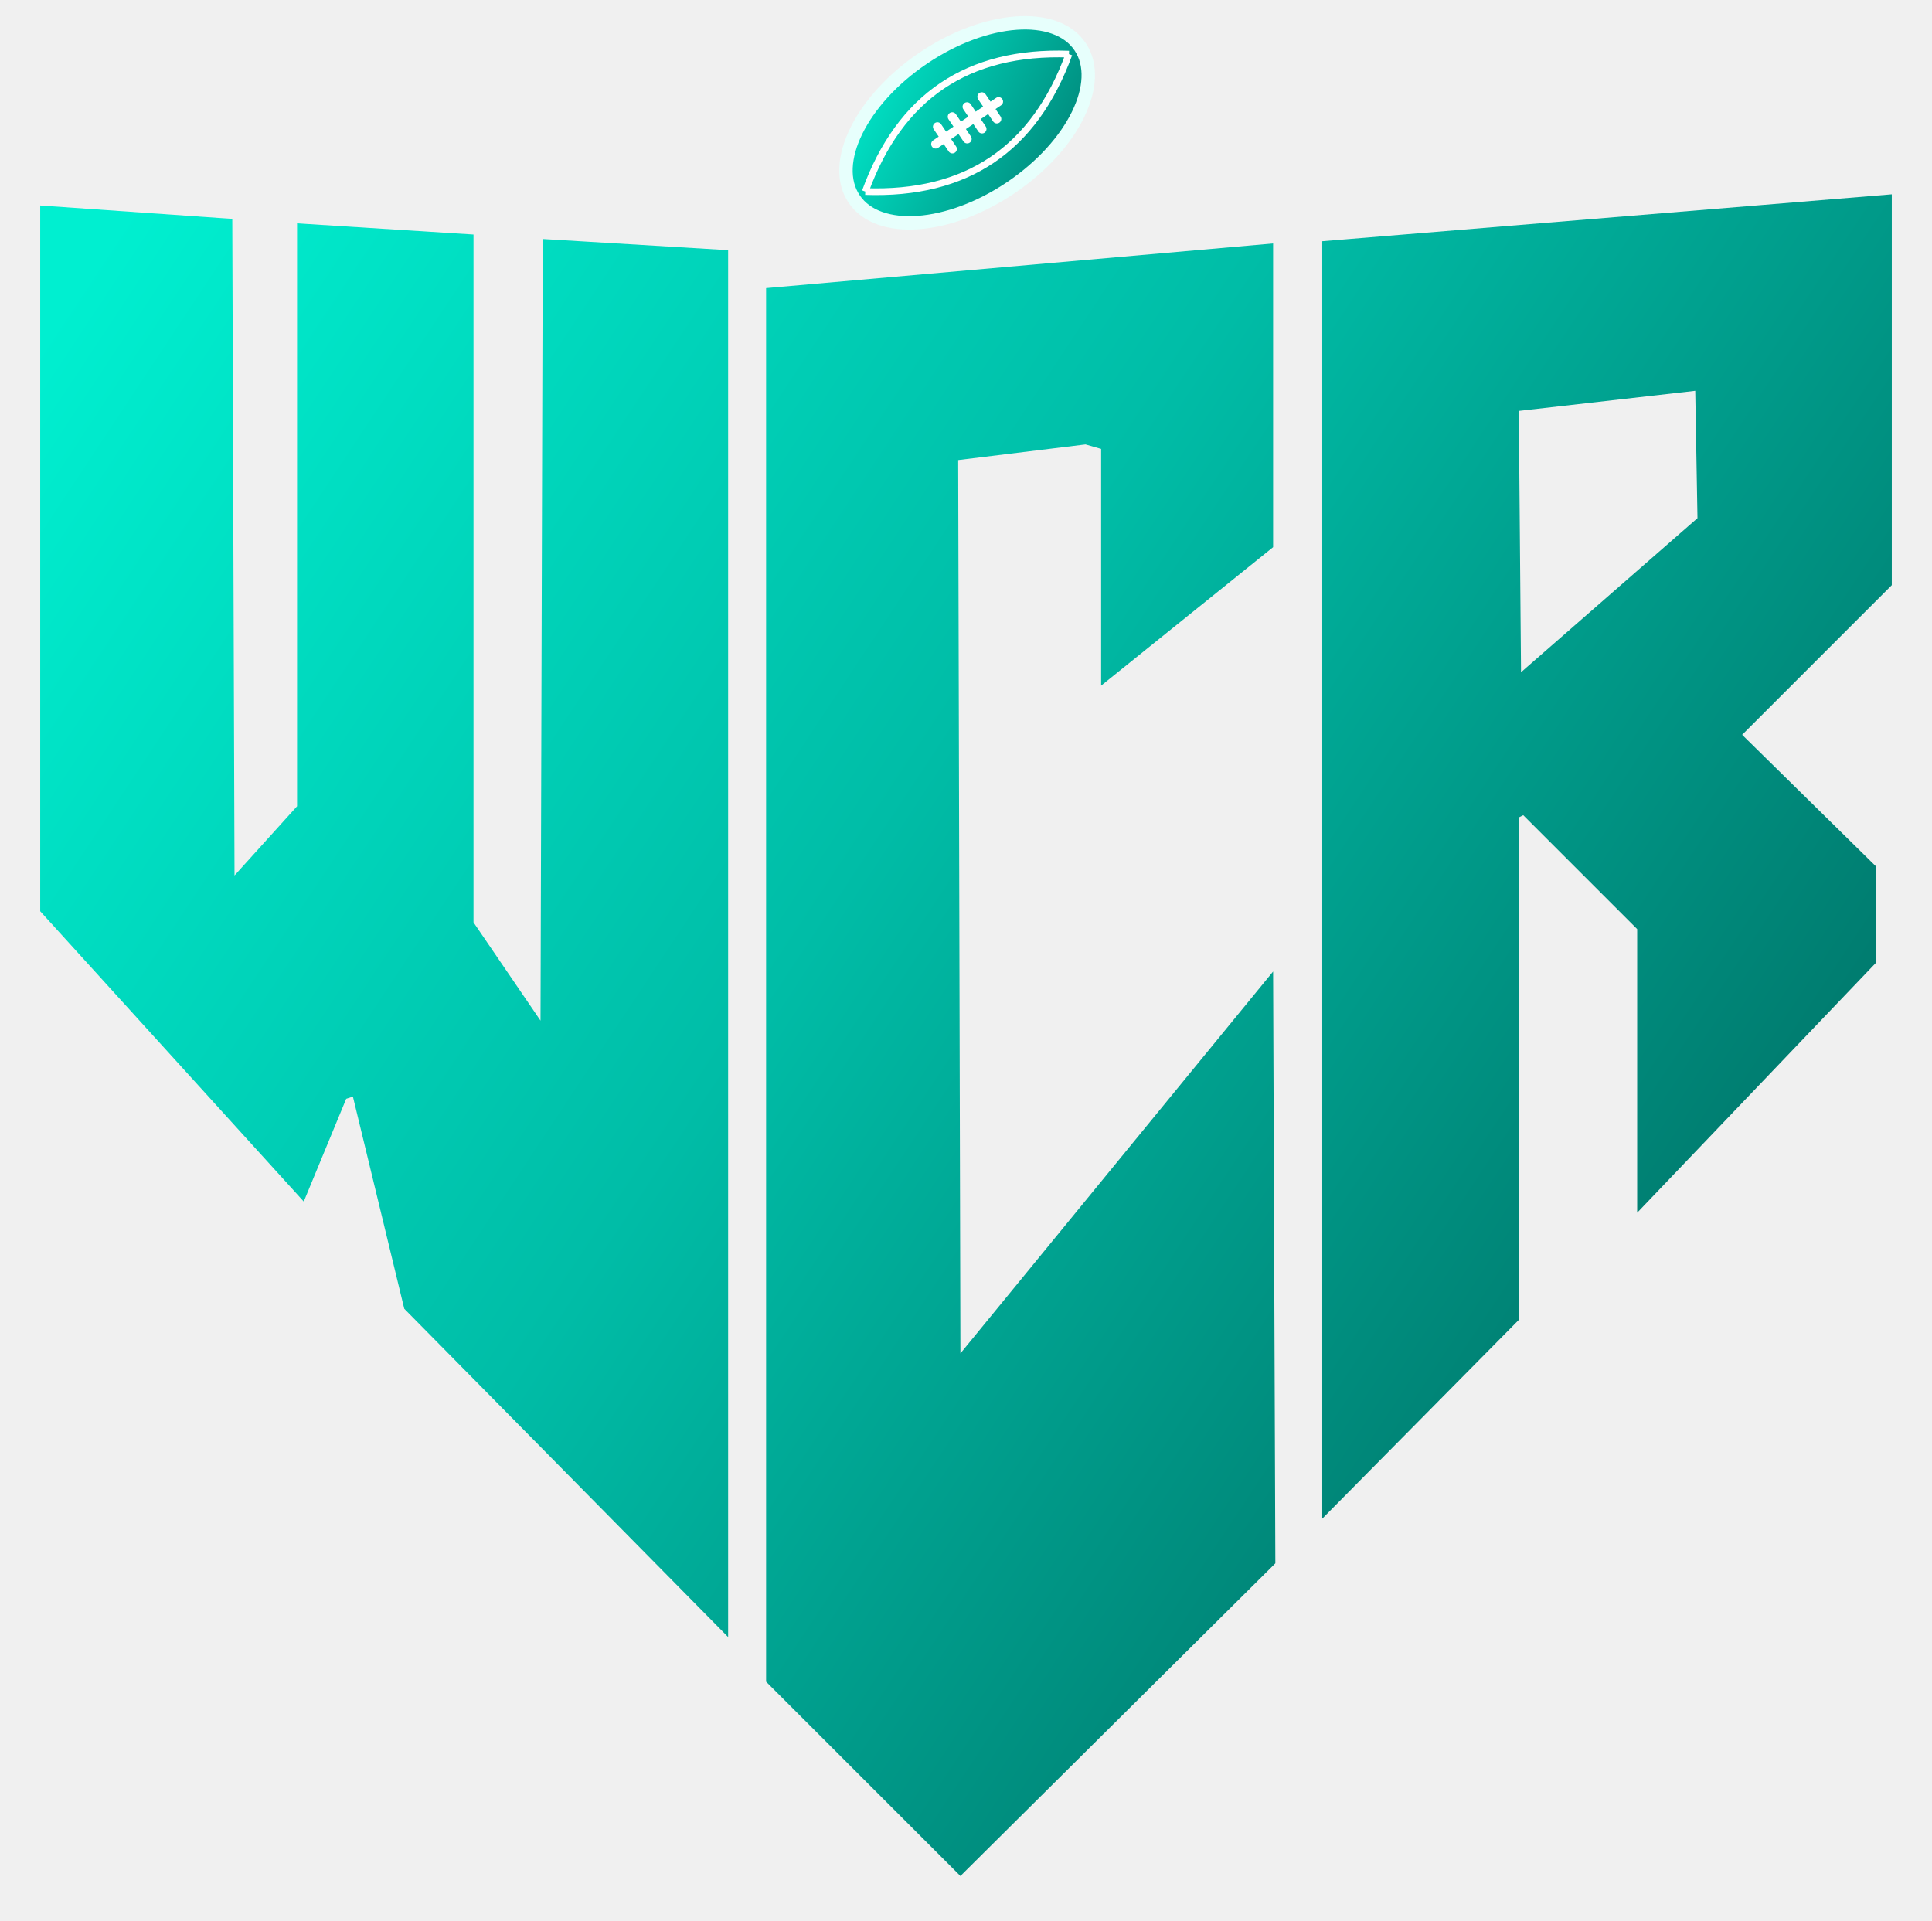
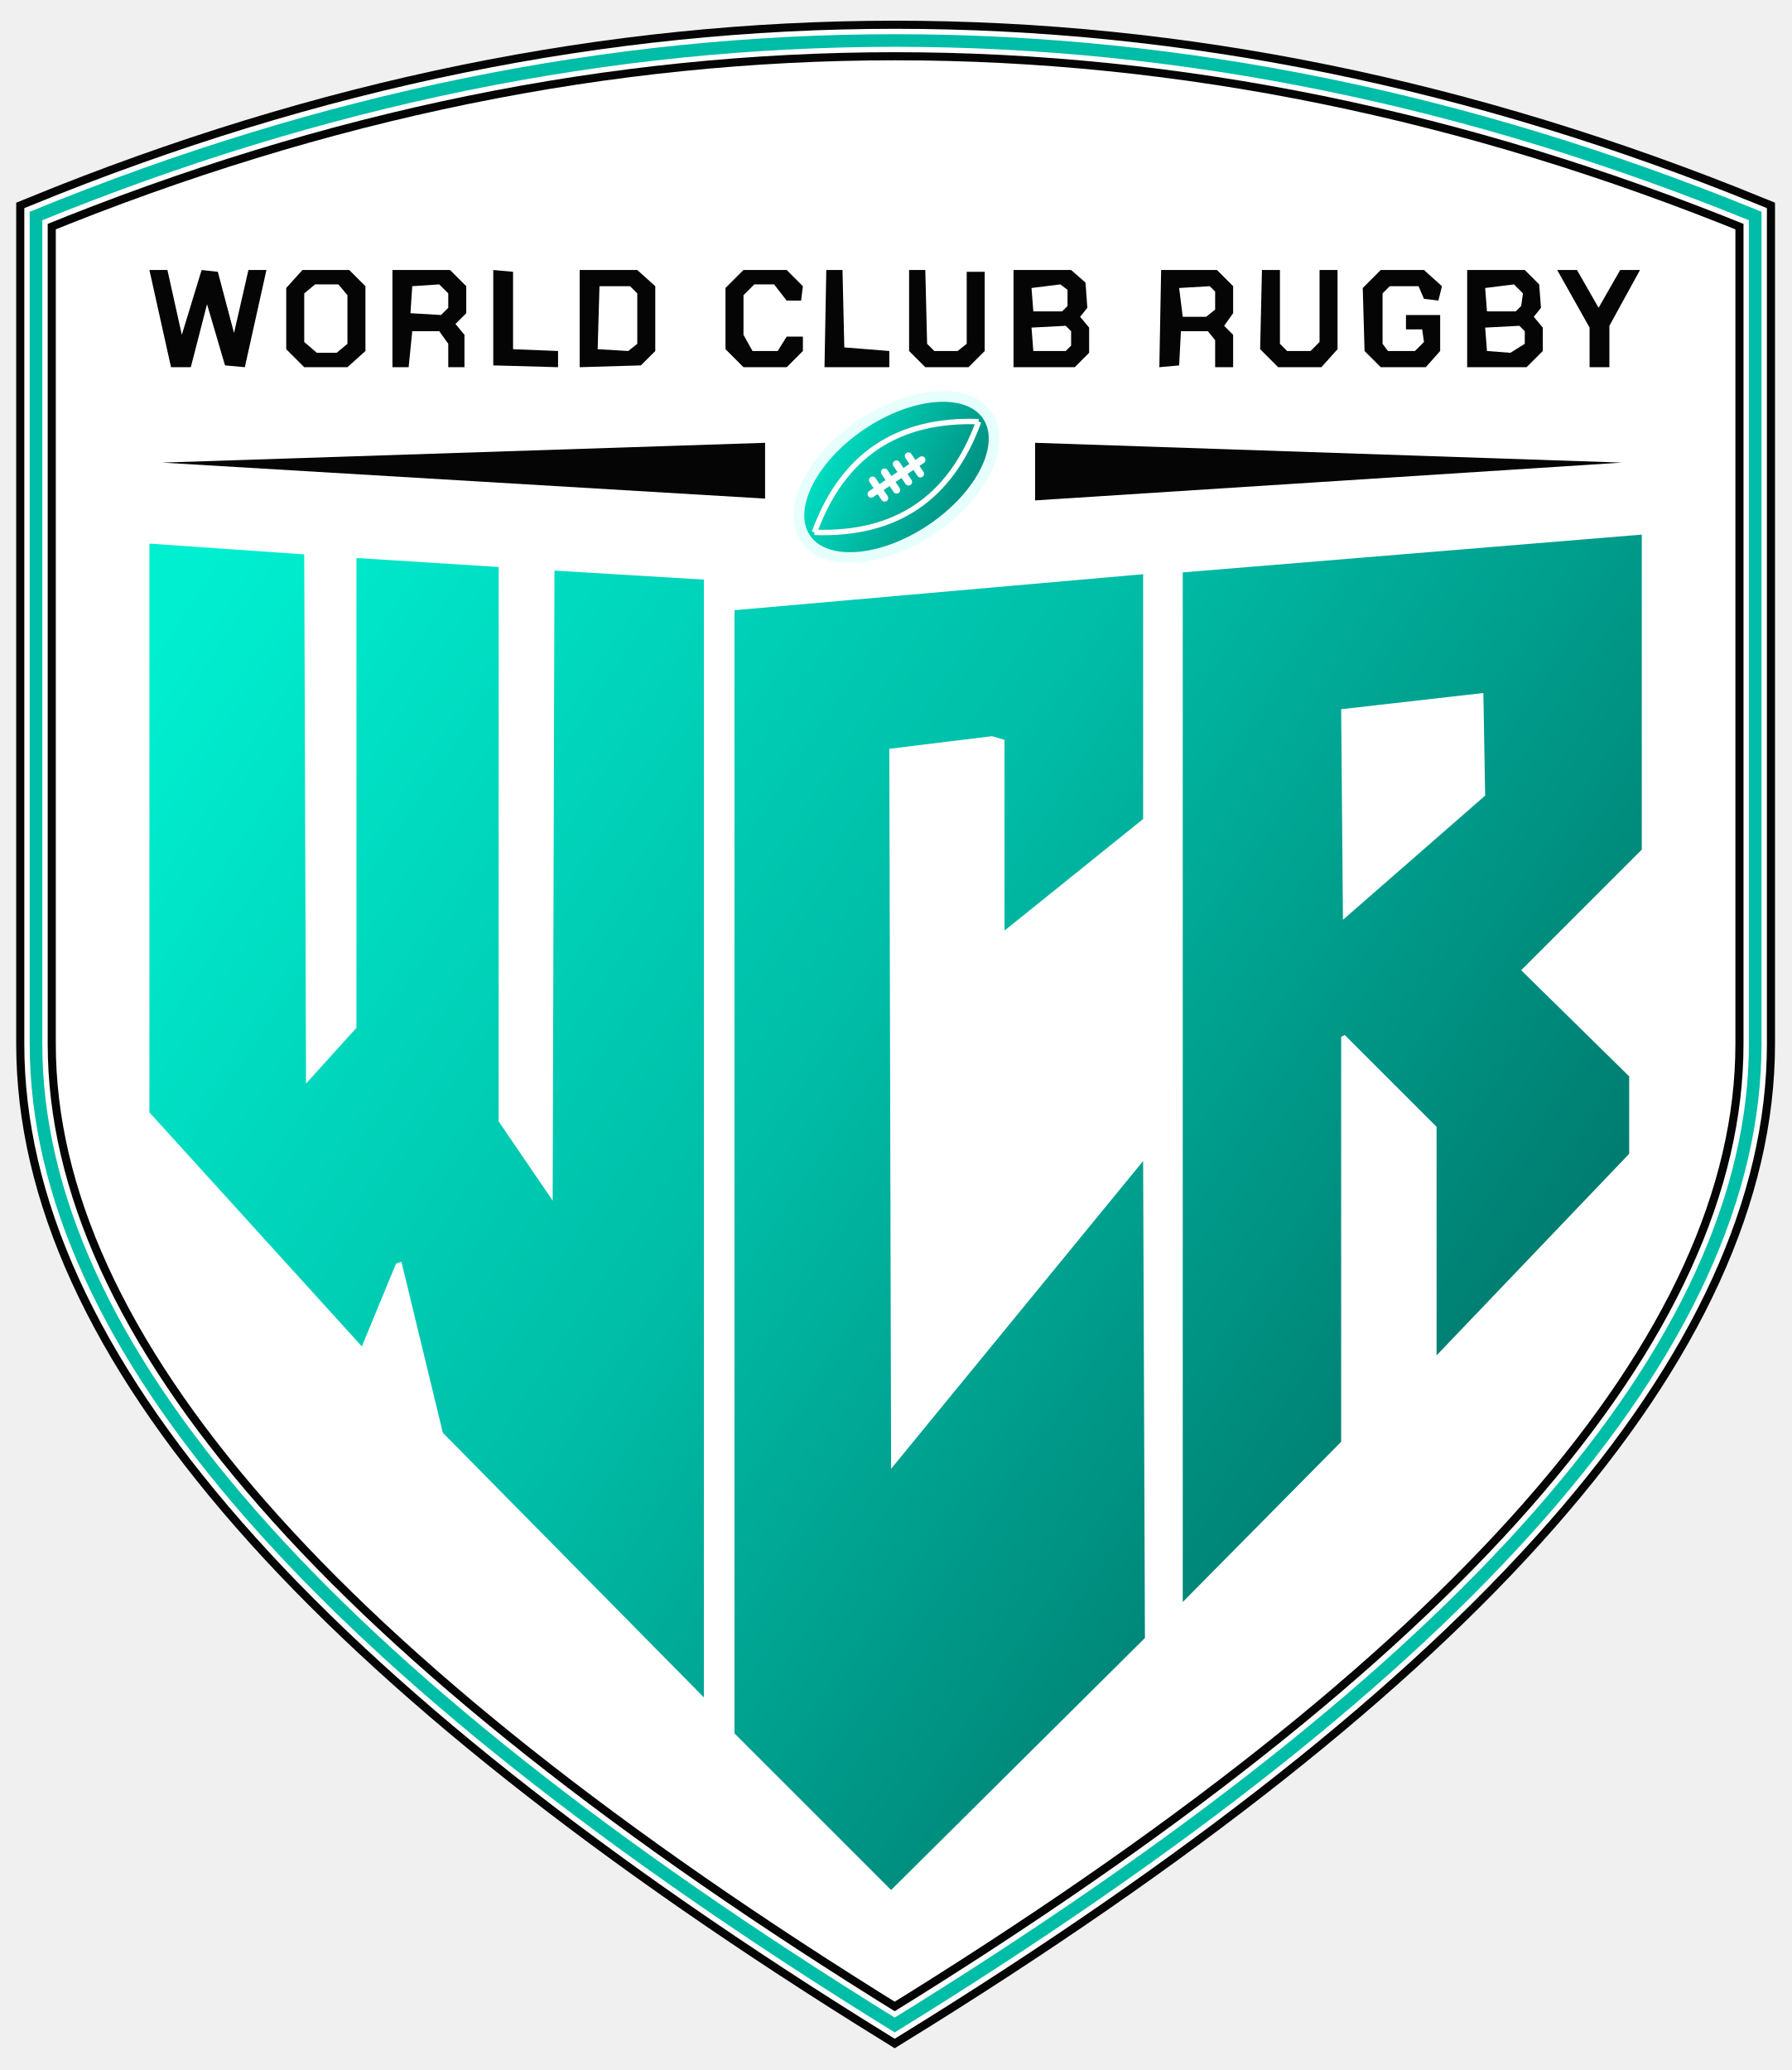
- <svg xmlns="http://www.w3.org/2000/svg" role="img" aria-label="WCR monogram" viewBox="130 310 865 860">
+ <svg xmlns="http://www.w3.org/2000/svg" role="img" aria-label="World Club Rugby stacked logo" viewBox="65 100 995 1150">
  <defs>
    <linearGradient id="teal" gradientUnits="userSpaceOnUse" x1="170" y1="430" x2="970" y2="960">
      <stop stop-color="#00efd0" />
      <stop offset=".45" stop-color="#00bda7" />
      <stop offset="1" stop-color="#00695f" />
    </linearGradient>
    <linearGradient id="bg" x2="1" y2="1">
      <stop stop-color="#00efd0" />
      <stop offset="1" stop-color="#007f73" />
    </linearGradient>
  </defs>
+   <path d="M85 220 Q562 25 1040 220 L1040 680 Q1040 930 562 1225 Q85 930 85 680 Z" fill="white" stroke="#050505" stroke-width="22" />
+   <path d="M85 220 Q562 25 1040 220 L1040 680 Q1040 930 562 1225 Q85 930 85 680 Z" fill="none" stroke="white" stroke-width="13" />
+   <path d="M85 220 Q562 25 1040 220 L1040 680 Q1040 930 562 1225 Q85 930 85 680 Z" fill="none" stroke="#00bda7" stroke-width="7" />
+   <g fill="#050505">
+     <path fill-rule="evenodd" d="M890,282L909,281L912,284L912,291L904,296L891,295Z M638,282L657,281L660,284L660,292L657,295L639,295Z M720,260L737,259L740,262L740,272L735,276L722,276Z M398,259L415,259L419,263L419,291L414,295L397,294Z M890,260L906,258L911,263L910,270L907,273L891,273Z M638,260L654,258L658,261L658,270L655,273L639,273Z M314,263L314,271L310,275L293,274L294,259L309,258Z M240,258L253,258L258,264L258,291L252,296L241,296L234,290L234,263Z M930,250L948,282L948,304L959,304L959,281L976,250L965,250L953,271L941,250Z M880,250L880,304L913,304L922,295L922,282L917,276L921,271L920,258L912,250Z M832,250L822,260L823,295L832,304L857,304L865,295L865,275L846,275L846,283L855,283L856,290L851,295L836,295L833,291L833,263L837,259L853,259L856,266L864,267L866,259L856,250Z M766,250L765,294L775,304L799,304L808,294L808,250L798,250L798,290L793,295L780,295L776,291L776,250Z M710,250L709,304L720,303L721,284L736,284L740,289L740,304L750,304L750,286L745,281L750,274L750,259L741,250Z M628,250L628,304L662,304L670,296L670,282L665,276L669,271L668,257L660,250Z M570,250L570,295L579,304L603,304L612,295L612,251L602,251L602,291L597,295L584,295L580,291L579,250Z M524,250L523,304L559,304L559,295L534,293L533,250Z M478,250L468,260L468,294L478,304L502,304L511,295L511,287L502,287L497,295L483,295L478,286L478,264L484,258L495,258L502,267L510,267L511,259L502,250Z M387,250L387,304L421,303L429,295L429,259L419,250Z M339,250L339,303L375,304L375,295L350,294L350,251Z M283,250L283,304L292,304L294,284L309,284L314,291L314,304L323,304L323,286L318,280L324,274L324,259L315,250Z M233,250L224,260L224,294L234,304L258,304L268,295L268,259L259,250Z M148,250L160,304L171,304L180,269L190,303L201,304L213,250L203,250L195,285L186,251L177,250L166,286L158,250Z" />
+     <path d="M640 378L966 357L640 346ZM490 377L490 346L155 357Z" />
+   </g>
  <g transform="translate(563 365) rotate(-34)">
    <ellipse rx="61" ry="35" fill="url(#bg)" stroke="#e7fffc" stroke-width="6" />
    <path d="M-55 0Q0-40 55 0M-55 0Q0 40 55 0" stroke="#fff" stroke-width="3" fill="none" />
    <path d="M-17 0H17M-12-6V6M-4-6V6M4-6V6M12-6V6" stroke="white" stroke-width="4" stroke-linecap="round" />
  </g>
  <g fill="url(#teal)">
    <path fill-rule="evenodd" d="M889,485L890,542L811,611L810,494Z M700,419L473,439L473,1063L560,1150L701,1010L700,745L560,916L559,516L616,509L623,511L623,617L700,555Z M148,402L148,718L266,848L285,802L288,801L311,896L456,1043L456,422L373,417L372,767L342,723L342,415L263,410L263,671L235,702L234,408Z M977,397L722,418L722,990L810,901L810,676L812,675L863,726L863,853L970,741L970,698L910,639L977,572Z" />
  </g>
</svg>
